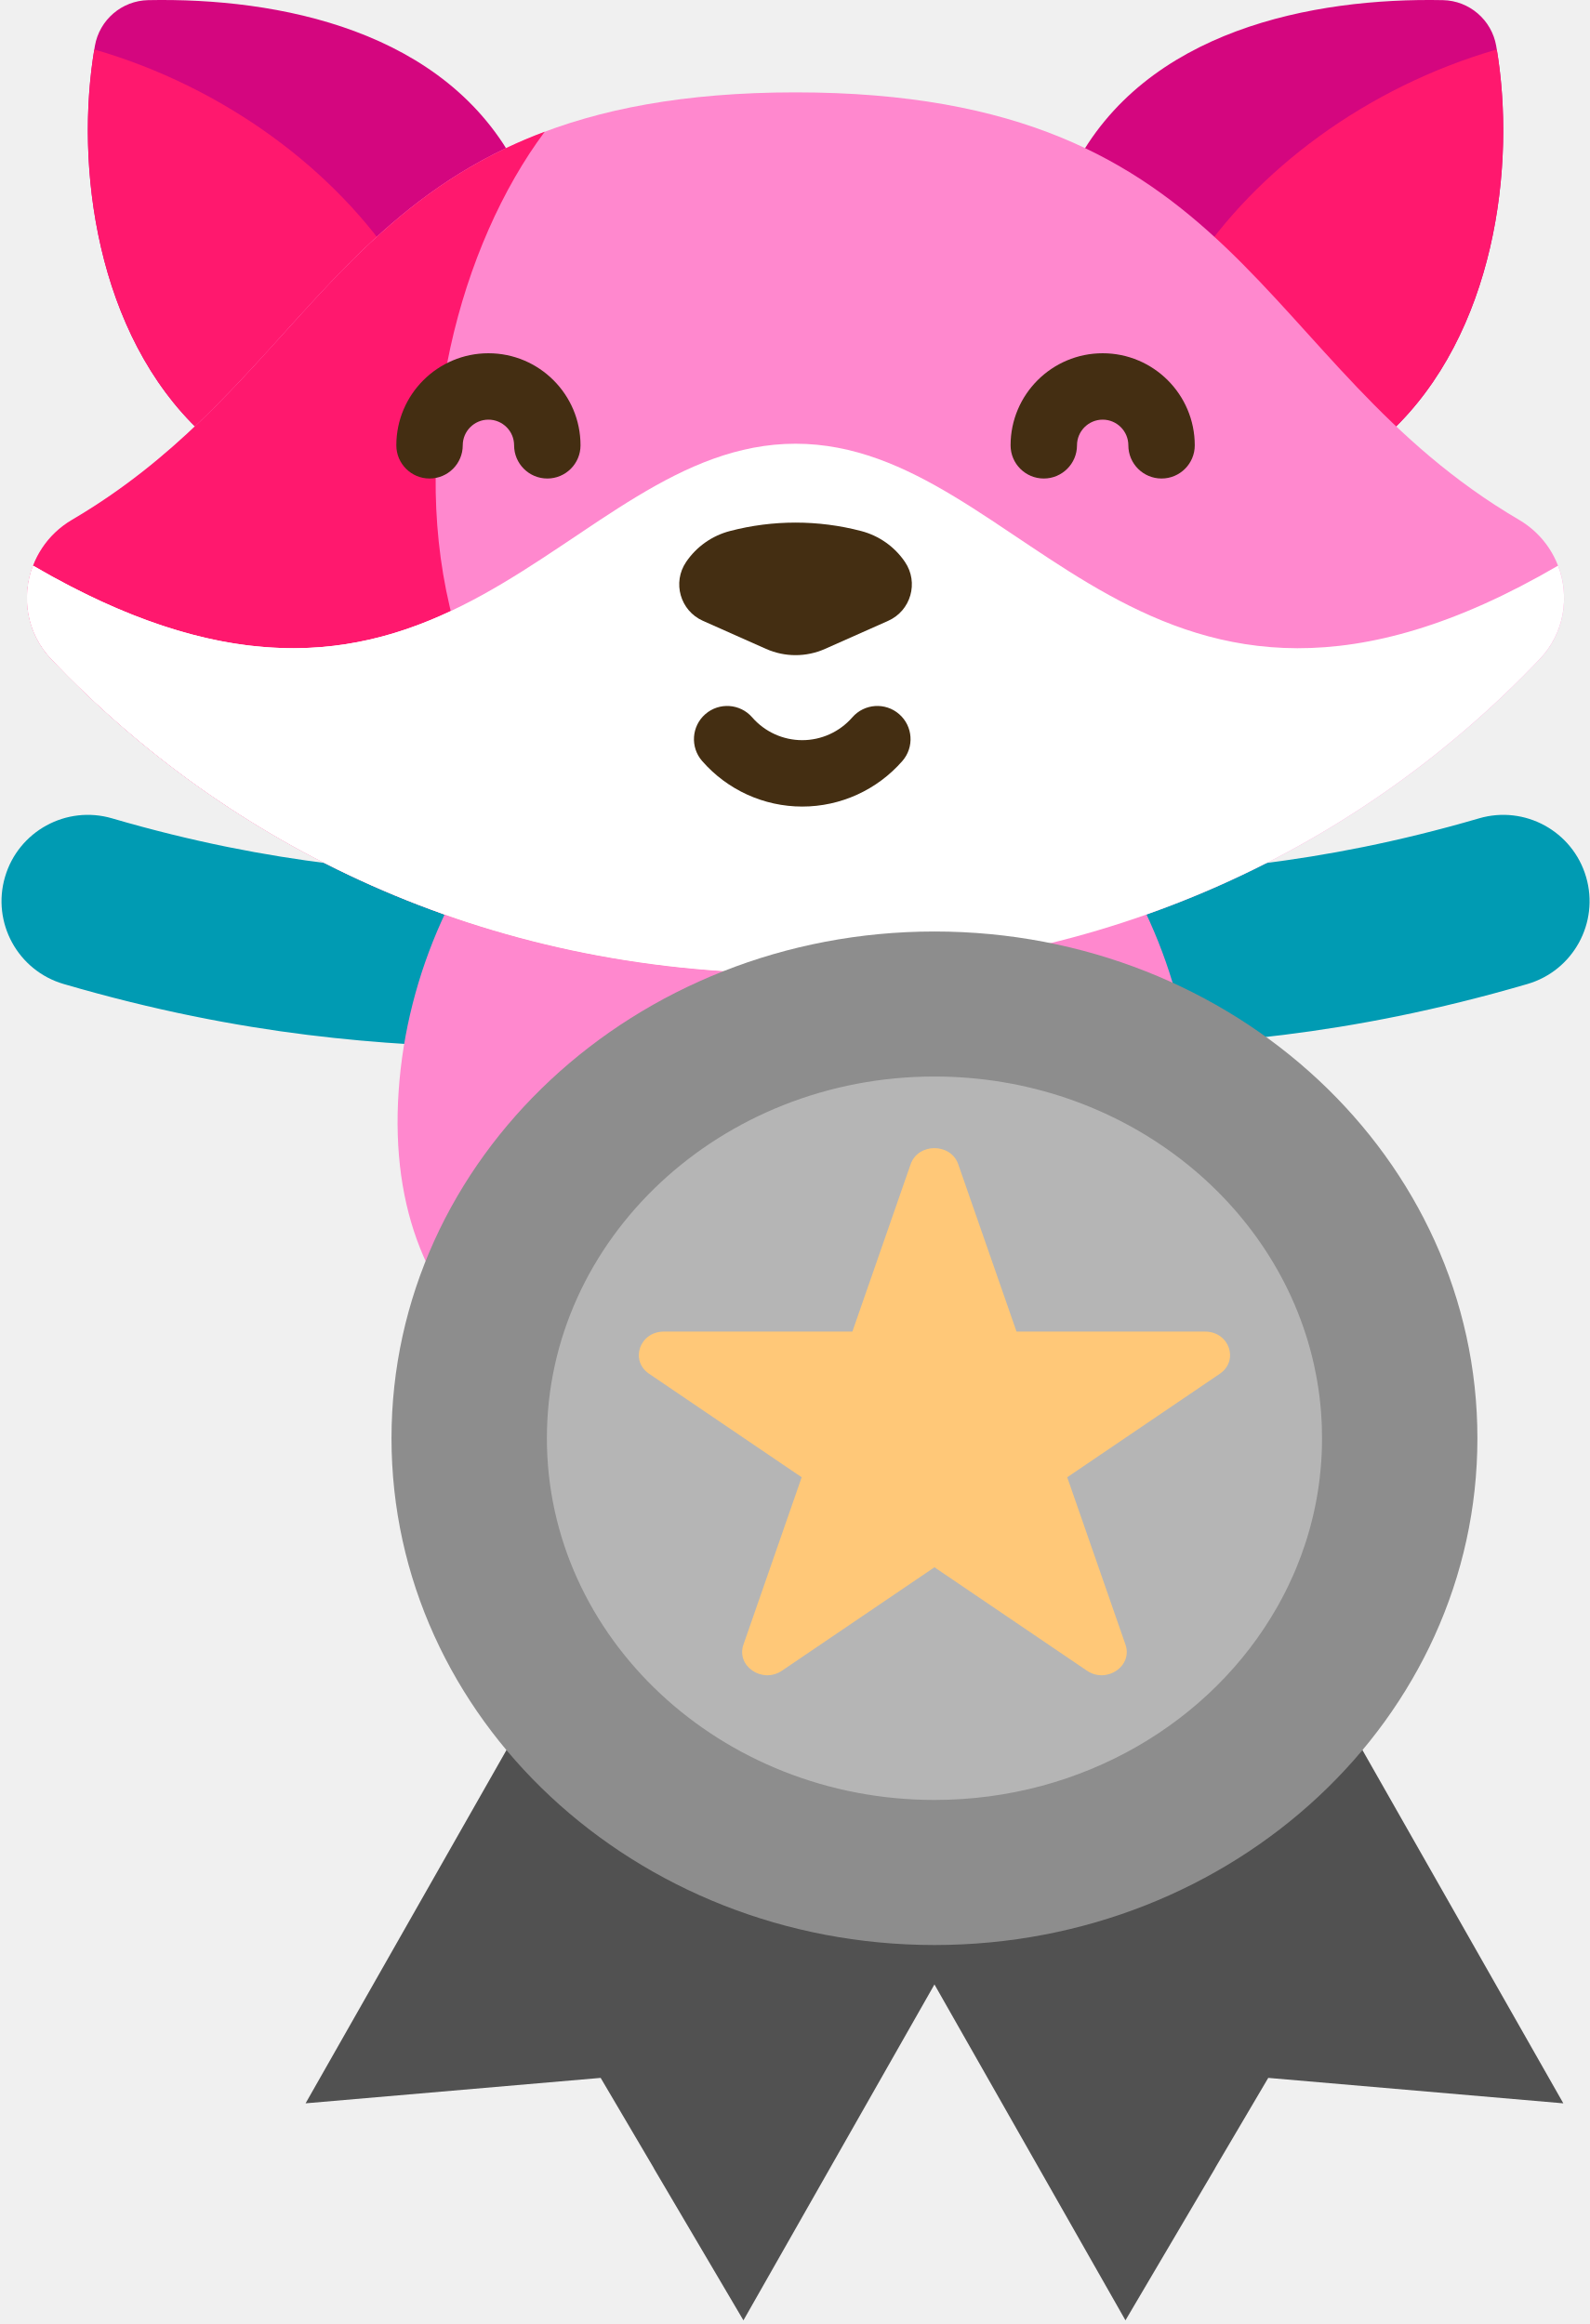
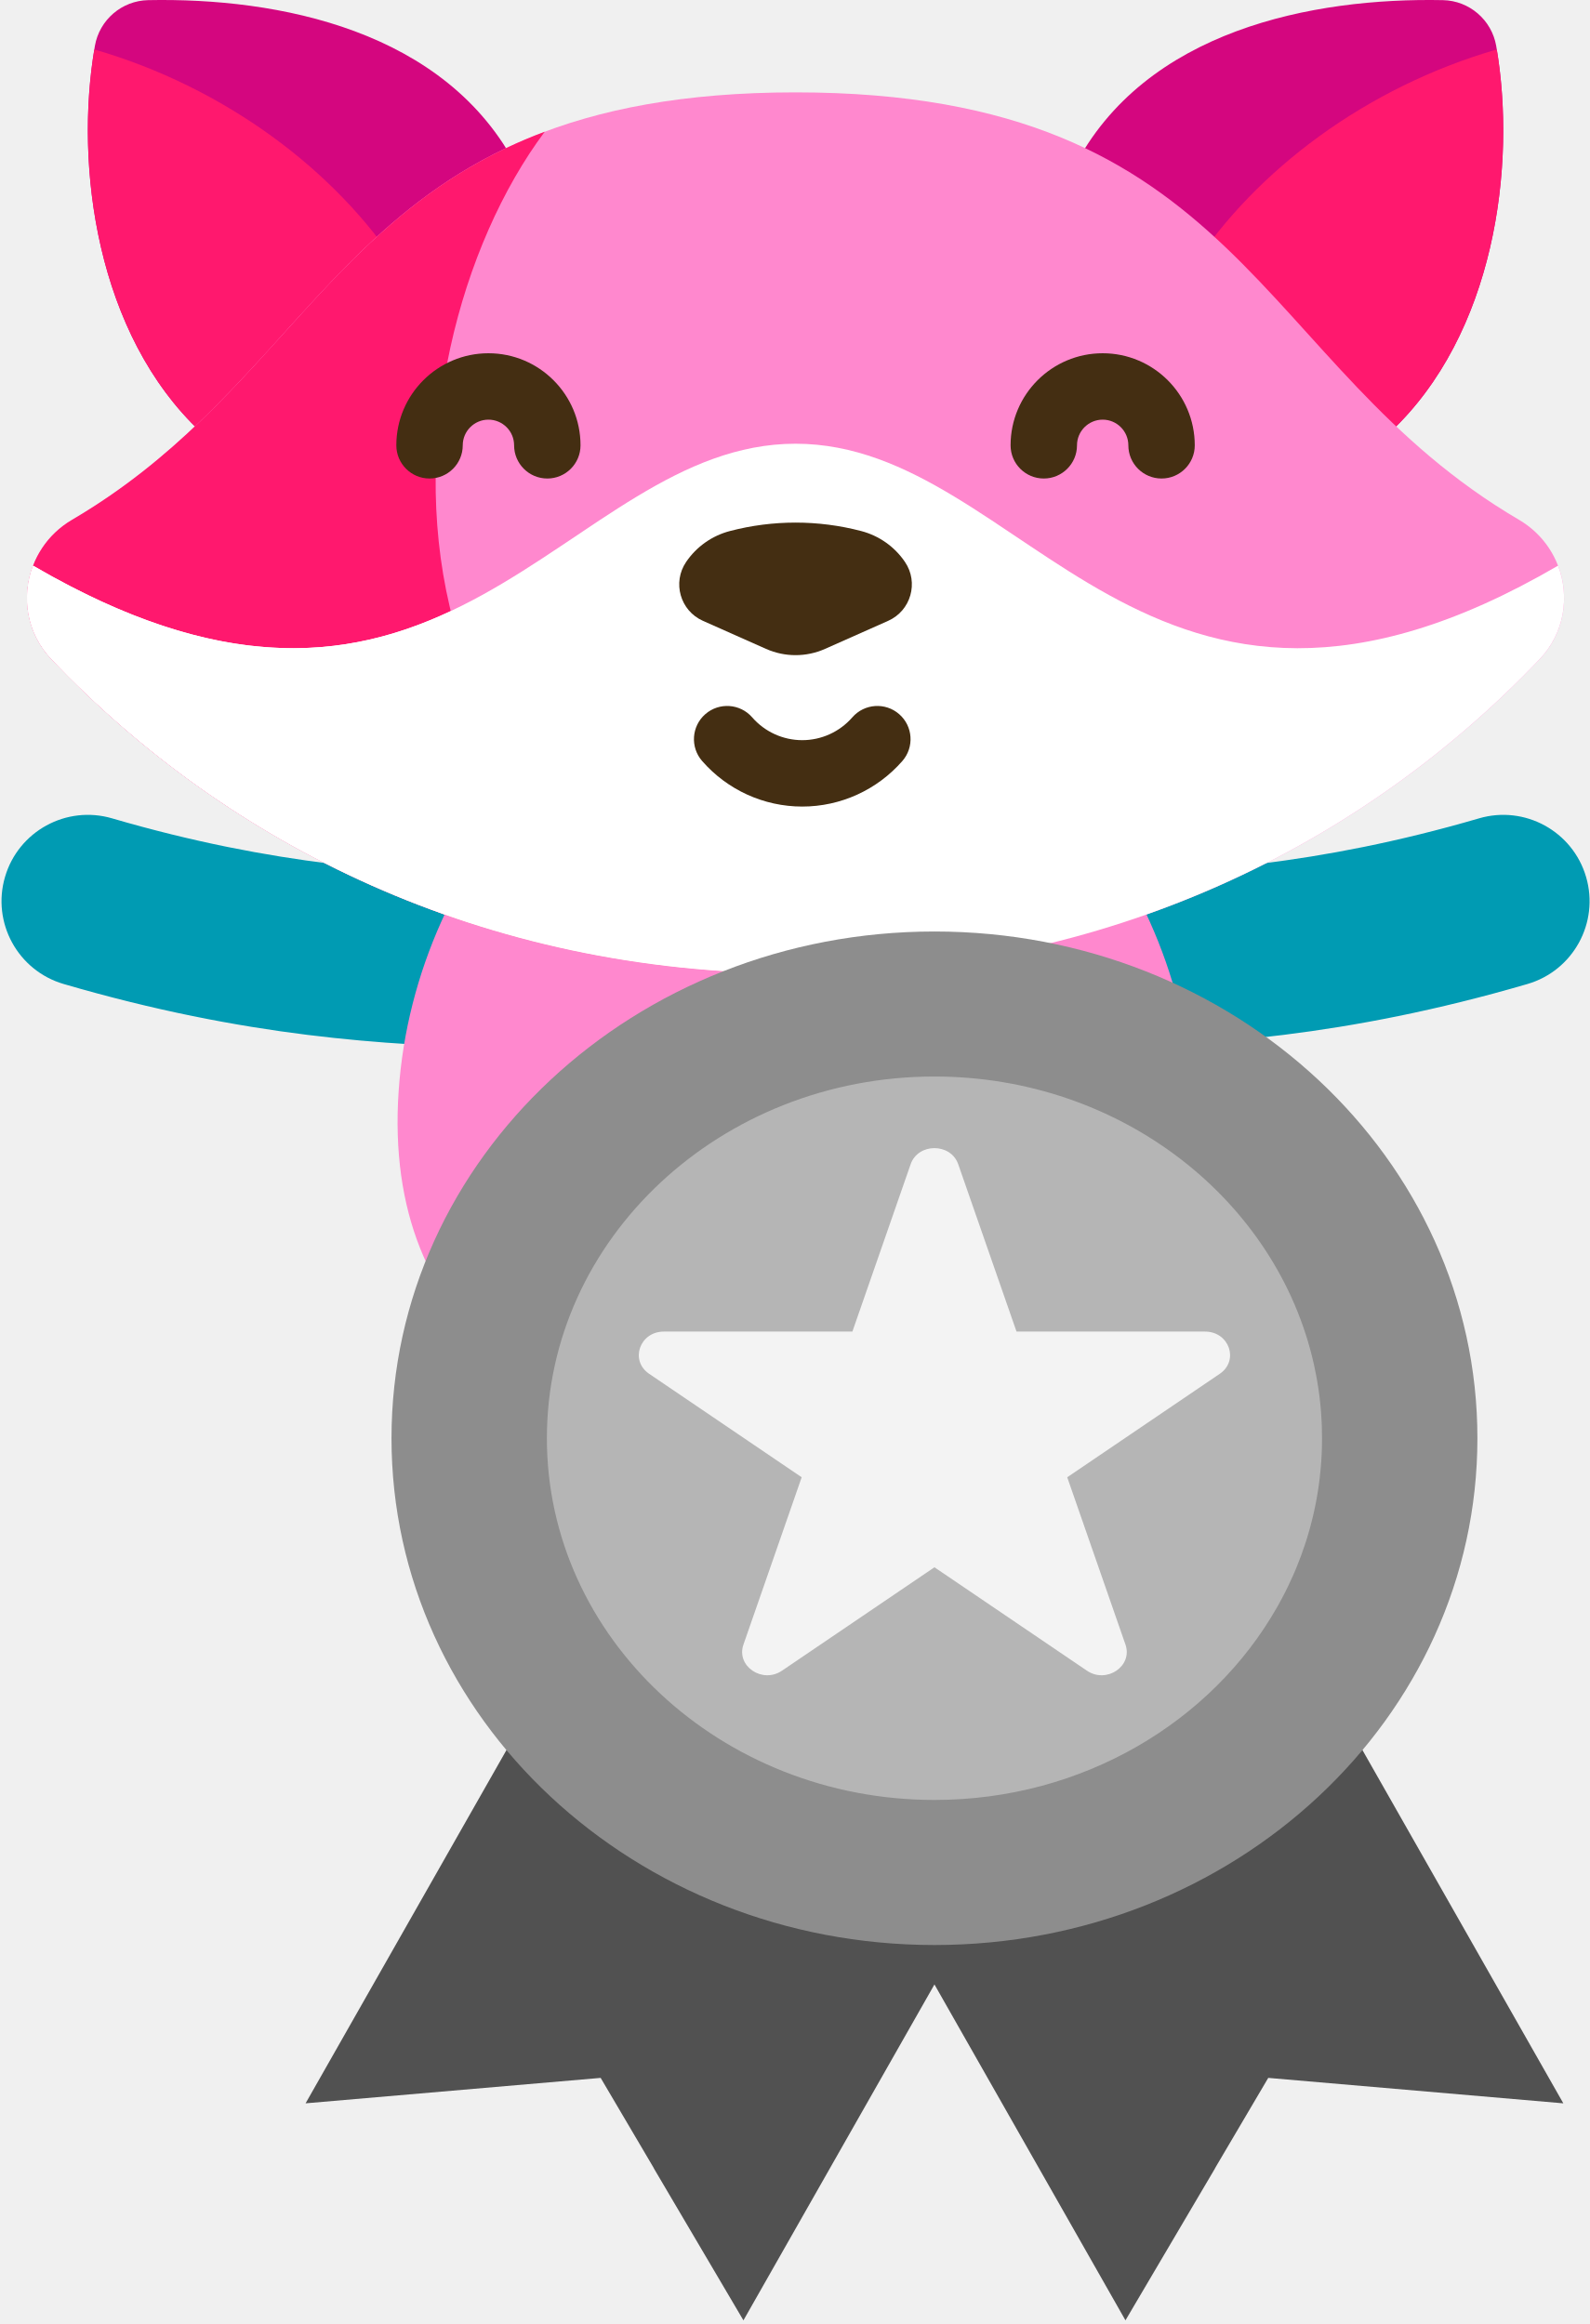
<svg xmlns="http://www.w3.org/2000/svg" width="359px" height="525px" viewBox="0 0 359 525" version="1.1">
  <g id="Concept-screens" stroke="none" stroke-width="1" fill="none" fill-rule="evenodd">
    <g id="Group-39" transform="translate(0.34145, -0.001102)" fill-rule="nonzero">
      <path d="M142.127,398.767 C131.846,398.767 123.244,390.72 122.682,380.329 C121.502,358.634 120.662,333.103 125.69,304.661 C127.565,294.06 137.682,286.985 148.28,288.86 C158.881,290.732 165.955,300.849 164.084,311.45 C159.776,335.81 160.549,358.685 161.612,378.216 C162.194,388.966 153.952,398.153 143.202,398.735 C142.842,398.755 142.487,398.767 142.127,398.767 Z" id="Path" fill="#009BB3" />
      <path d="M216.537,398.767 C216.182,398.767 215.823,398.755 215.463,398.735 C204.713,398.15 196.471,388.966 197.057,378.216 C198.119,358.685 198.889,335.81 194.584,311.45 C192.709,300.849 199.784,290.732 210.385,288.86 C220.979,286.982 231.1,294.06 232.975,304.661 C238.002,333.103 237.162,358.634 235.987,380.329 C235.42,390.72 226.815,398.767 216.537,398.767 Z" id="Path" fill="#009BB3" />
      <path d="M245.186,236.775 C234.659,236.775 225.987,228.38 225.709,217.794 C225.424,207.032 233.92,198.079 244.682,197.794 C268.491,197.169 296.967,195.599 333.702,184.868 C344.037,181.849 354.858,187.782 357.877,198.114 C360.897,208.446 354.967,219.271 344.635,222.29 C303.424,234.333 271.963,236.075 245.709,236.767 C245.534,236.771 245.362,236.775 245.186,236.775 Z" id="Path" fill="#009BB3" />
      <path d="M113.479,236.775 C113.307,236.775 113.131,236.771 112.955,236.767 C86.702,236.075 55.241,234.333 14.034,222.29 C3.698,219.271 -2.232,208.446 0.787,198.114 C3.807,187.778 14.631,181.849 24.967,184.868 C61.698,195.599 90.174,197.169 113.983,197.794 C124.744,198.079 133.241,207.032 132.955,217.794 C132.678,228.38 124.006,236.775 113.479,236.775 Z" id="Path" fill="#009BB3" />
      <path d="M179.334,326.614 C233.776,326.614 272.619,300.642 268.979,246.579 C265.319,192.196 221.44,148.005 179.334,148.005 C137.225,148.005 93.346,192.193 89.686,246.579 C86.049,300.642 124.889,326.614 179.334,326.614 Z" id="Path" fill="#FF88CE" />
      <path d="M45.104,97.696 C21.334,75.485 16.416,37.11 21.092,10.36 C22.119,4.489 27.166,0.153 33.127,0.032 C62.405,-0.557 100.452,6.724 116.491,37.935 L45.104,97.696 Z" id="Path" fill="#D4067F" />
      <path d="M20.963,11.173 C16.522,37.884 21.573,75.708 45.104,97.696 L89.686,60.376 C75.393,38.501 50.51,19.732 20.963,11.173 Z" id="Path" fill="#FF186E" />
      <path d="M313.561,97.696 C337.33,75.485 342.248,37.114 337.573,10.36 C336.545,4.489 331.498,0.153 325.541,0.032 C296.26,-0.557 258.213,6.724 242.178,37.935 L313.561,97.696 Z" id="Path" fill="#D4067F" />
      <path d="M337.705,11.173 C342.143,37.884 337.092,75.708 313.561,97.696 L268.979,60.376 C283.272,38.501 308.155,19.732 337.705,11.173 L337.705,11.173 Z" id="Path" fill="#FF186E" />
      <path d="M179.334,20.868 C280.67,20.868 282.846,82.306 342.713,117.419 C354.034,124.06 356.412,139.431 347.366,148.939 C307.752,190.564 250.217,219.9 179.334,219.9 C108.448,219.9 50.912,190.568 11.303,148.939 C2.256,139.431 4.631,124.06 15.952,117.419 C75.823,82.306 77.994,20.868 179.334,20.868 Z" id="Path" fill="#FF88CE" />
      <path d="M122.686,29.759 C73.858,48.06 61.877,90.482 15.952,117.419 C4.631,124.06 2.256,139.431 11.303,148.935 C50.912,190.564 108.448,219.9 179.334,219.9 C187.475,219.9 195.428,219.497 203.209,218.747 C76.807,201.739 84.494,80.931 122.686,29.759 Z" id="Path" fill="#FF186E" />
      <path d="M347.366,148.935 C353.022,142.989 354.213,134.751 351.537,127.786 C258.338,182.2 231.662,100.239 179.334,100.239 C127.002,100.239 100.327,182.2 7.127,127.786 C4.455,134.751 5.643,142.989 11.303,148.935 C50.912,190.564 108.448,219.9 179.334,219.9 C250.217,219.9 307.752,190.564 347.366,148.935 Z" id="Path" fill="#FFFFFF" />
      <path d="M101.463,138.048 C77.967,149.095 49.385,152.458 7.127,127.786 C4.455,134.751 5.643,142.989 11.303,148.935 C50.912,190.564 108.448,219.9 179.334,219.9 C187.475,219.9 195.428,219.497 203.209,218.747 C140.545,210.314 110.838,176.372 101.463,138.048 Z" id="Path" fill="#FFFFFF" />
      <path d="M194.166,119.966 C184.44,117.419 174.225,117.419 164.498,119.966 C160.471,121.021 156.963,123.497 154.623,126.943 C151.463,131.591 153.28,137.966 158.416,140.251 L172.666,146.587 C176.909,148.474 181.756,148.474 185.998,146.587 L200.248,140.251 C205.385,137.966 207.202,131.591 204.041,126.943 C201.702,123.497 198.194,121.021 194.166,119.966 Z" id="Path" fill="#442E12" />
      <path d="M123.268,108.099 C119.127,108.099 115.768,104.743 115.768,100.599 C115.768,97.403 113.166,94.802 109.971,94.802 C106.772,94.802 104.17,97.403 104.17,100.599 C104.17,104.743 100.815,108.099 96.67,108.099 C92.53,108.099 89.17,104.743 89.17,100.599 C89.17,89.13 98.502,79.802 109.971,79.802 C121.44,79.802 130.768,89.13 130.768,100.599 C130.768,104.743 127.412,108.099 123.268,108.099 Z" id="Path" fill="#442E12" />
      <path d="M261.994,108.099 C257.85,108.099 254.494,104.743 254.494,100.599 C254.494,97.403 251.893,94.802 248.698,94.802 C245.498,94.802 242.897,97.403 242.897,100.599 C242.897,104.743 239.537,108.099 235.397,108.099 C231.252,108.099 227.897,104.743 227.897,100.599 C227.897,89.13 237.225,79.802 248.698,79.802 C260.166,79.802 269.494,89.13 269.494,100.599 C269.494,104.743 266.139,108.099 261.994,108.099 Z" id="Path" fill="#442E12" />
      <path d="M180.844,182.206 C172.176,182.206 163.933,178.452 158.23,171.909 C155.508,168.784 155.836,164.05 158.957,161.327 C162.078,158.604 166.816,158.929 169.539,162.054 C172.39,165.327 176.512,167.206 180.844,167.206 C185.176,167.206 189.297,165.327 192.152,162.054 C194.875,158.929 199.609,158.604 202.734,161.327 C205.855,164.046 206.183,168.784 203.461,171.909 C197.754,178.452 189.512,182.206 180.844,182.206 L180.844,182.206 Z" id="Path" fill="#442E12" />
      <g id="medal" transform="translate(68.28315, 210.4277)">
        <path d="M73.78,135.638 L172.681,184.644 L99.29,313.73 L99.279,313.711 L99.269,313.73 L79.044,279.408 L79.063,279.395 L67.034,258.976 L0.389,264.724 L73.78,135.638 Z" id="Combined-Shape" fill="#515151" />
        <g id="Group" transform="translate(111.6359, 135.4863)" fill="#515151">
          <path d="M99.427,0.152 L172.818,129.238 L106.172,123.49 L94.135,143.92 L94.152,143.932 L73.927,178.253 L73.918,178.238 L73.916,178.244 L0.525,49.158 L99.427,0.152 Z" id="Combined-Shape" />
        </g>
        <path d="M142.421,0 C210.146,0 265.047,51.255 265.047,114.48 C265.047,177.706 210.146,228.961 142.421,228.961 C74.697,228.961 19.795,177.706 19.795,114.48 C19.795,51.255 74.697,0 142.421,0 Z" id="Combined-Shape" fill="#8D8D8D" />
        <path d="M142.421,32.762 C184.565,32.762 219.844,60.713 228.119,97.793 C228.14,97.897 228.163,98.001 228.186,98.105 C228.352,98.853 228.505,99.604 228.646,100.36 C228.661,100.446 228.677,100.532 228.693,100.619 C228.756,100.952 228.815,101.286 228.872,101.621 C228.884,101.7 228.897,101.778 228.91,101.857 C228.965,102.176 229.016,102.495 229.065,102.815 C229.09,102.982 229.115,103.149 229.139,103.316 C229.177,103.565 229.212,103.815 229.247,104.066 C229.265,104.204 229.283,104.342 229.302,104.48 C229.341,104.775 229.378,105.071 229.413,105.367 C229.43,105.51 229.447,105.653 229.463,105.796 C229.496,106.082 229.527,106.37 229.556,106.657 C229.572,106.809 229.587,106.961 229.601,107.114 C229.627,107.377 229.651,107.641 229.674,107.905 C229.694,108.149 229.714,108.394 229.733,108.638 C229.747,108.823 229.76,109.009 229.773,109.194 C229.819,109.858 229.856,110.523 229.884,111.191 C229.894,111.409 229.902,111.628 229.909,111.846 C229.939,112.721 229.954,113.599 229.954,114.48 C229.954,114.909 229.951,115.337 229.944,115.764 L229.954,114.48 C229.954,115.034 229.948,115.585 229.937,116.136 C229.93,116.426 229.923,116.715 229.913,117.004 C229.908,117.171 229.902,117.339 229.895,117.506 C229.886,117.739 229.876,117.972 229.865,118.204 C229.855,118.398 229.845,118.591 229.834,118.784 C229.82,119.048 229.804,119.311 229.786,119.574 C229.776,119.728 229.765,119.881 229.754,120.034 C229.734,120.31 229.713,120.586 229.69,120.862 C229.678,121.007 229.666,121.151 229.653,121.295 C229.595,121.947 229.528,122.597 229.454,123.246 C229.431,123.444 229.408,123.641 229.384,123.838 C229.334,124.242 229.281,124.645 229.226,125.047 C229.208,125.174 229.19,125.301 229.172,125.428 C229.134,125.69 229.095,125.952 229.054,126.213 C229.024,126.408 228.993,126.604 228.962,126.799 C228.926,127.015 228.89,127.232 228.853,127.448 C228.82,127.643 228.785,127.838 228.75,128.033 C228.716,128.224 228.681,128.415 228.645,128.606 C228.603,128.833 228.559,129.06 228.514,129.287 C228.478,129.468 228.442,129.648 228.405,129.828 C228.366,130.021 228.326,130.214 228.285,130.406 C228.228,130.672 228.171,130.937 228.111,131.202 C228.079,131.346 228.047,131.49 228.014,131.634 C227.967,131.835 227.92,132.036 227.873,132.236 C227.781,132.623 227.685,133.01 227.587,133.396 C227.542,133.572 227.496,133.747 227.45,133.922 C227.39,134.153 227.329,134.382 227.266,134.612 C227.225,134.761 227.184,134.91 227.142,135.059 C227.083,135.275 227.022,135.491 226.959,135.707 C226.9,135.912 226.84,136.116 226.779,136.32 C226.722,136.512 226.665,136.704 226.606,136.896 C226.548,137.082 226.49,137.268 226.432,137.453 C226.366,137.666 226.298,137.879 226.23,138.09 C226.182,138.233 226.136,138.377 226.088,138.52 C225.543,140.174 224.941,141.806 224.287,143.413 C224.263,143.468 224.241,143.524 224.218,143.579 C224.102,143.866 223.983,144.152 223.862,144.438 C223.827,144.515 223.794,144.593 223.76,144.672 C223.645,144.945 223.527,145.217 223.408,145.488 C223.369,145.572 223.331,145.657 223.293,145.742 C222.258,148.07 221.11,150.344 219.855,152.558 C219.838,152.583 219.823,152.608 219.809,152.634 C205.107,178.519 175.935,196.189 142.421,196.189 C94.152,196.189 54.888,159.523 54.888,114.471 C54.888,69.418 94.152,32.762 142.421,32.762 Z" id="Combined-Shape" fill="#B5B5B5" />
-         <path d="M203.529,90.383 L160.955,90.383 L147.79,52.579 C146.099,47.724 138.733,47.724 137.042,52.579 L123.887,90.383 L81.313,90.383 C75.839,90.383 73.559,96.925 77.993,99.927 L112.434,123.292 L99.28,161.096 C97.588,165.951 103.546,169.992 107.98,166.991 L142.421,143.626 L176.863,166.991 C181.297,169.992 187.254,165.951 185.563,161.096 L172.408,123.292 L206.85,99.927 C211.273,96.925 209.004,90.383 203.529,90.383 Z" id="Path" fill="#FFC878" />
+         <path d="M203.529,90.383 L160.955,90.383 L147.79,52.579 C146.099,47.724 138.733,47.724 137.042,52.579 L123.887,90.383 L81.313,90.383 C75.839,90.383 73.559,96.925 77.993,99.927 L112.434,123.292 L99.28,161.096 C97.588,165.951 103.546,169.992 107.98,166.991 L142.421,143.626 L176.863,166.991 C181.297,169.992 187.254,165.951 185.563,161.096 L172.408,123.292 L206.85,99.927 C211.273,96.925 209.004,90.383 203.529,90.383 Z" id="Path" fill="#F3F3F3" />
      </g>
    </g>
  </g>
</svg>
